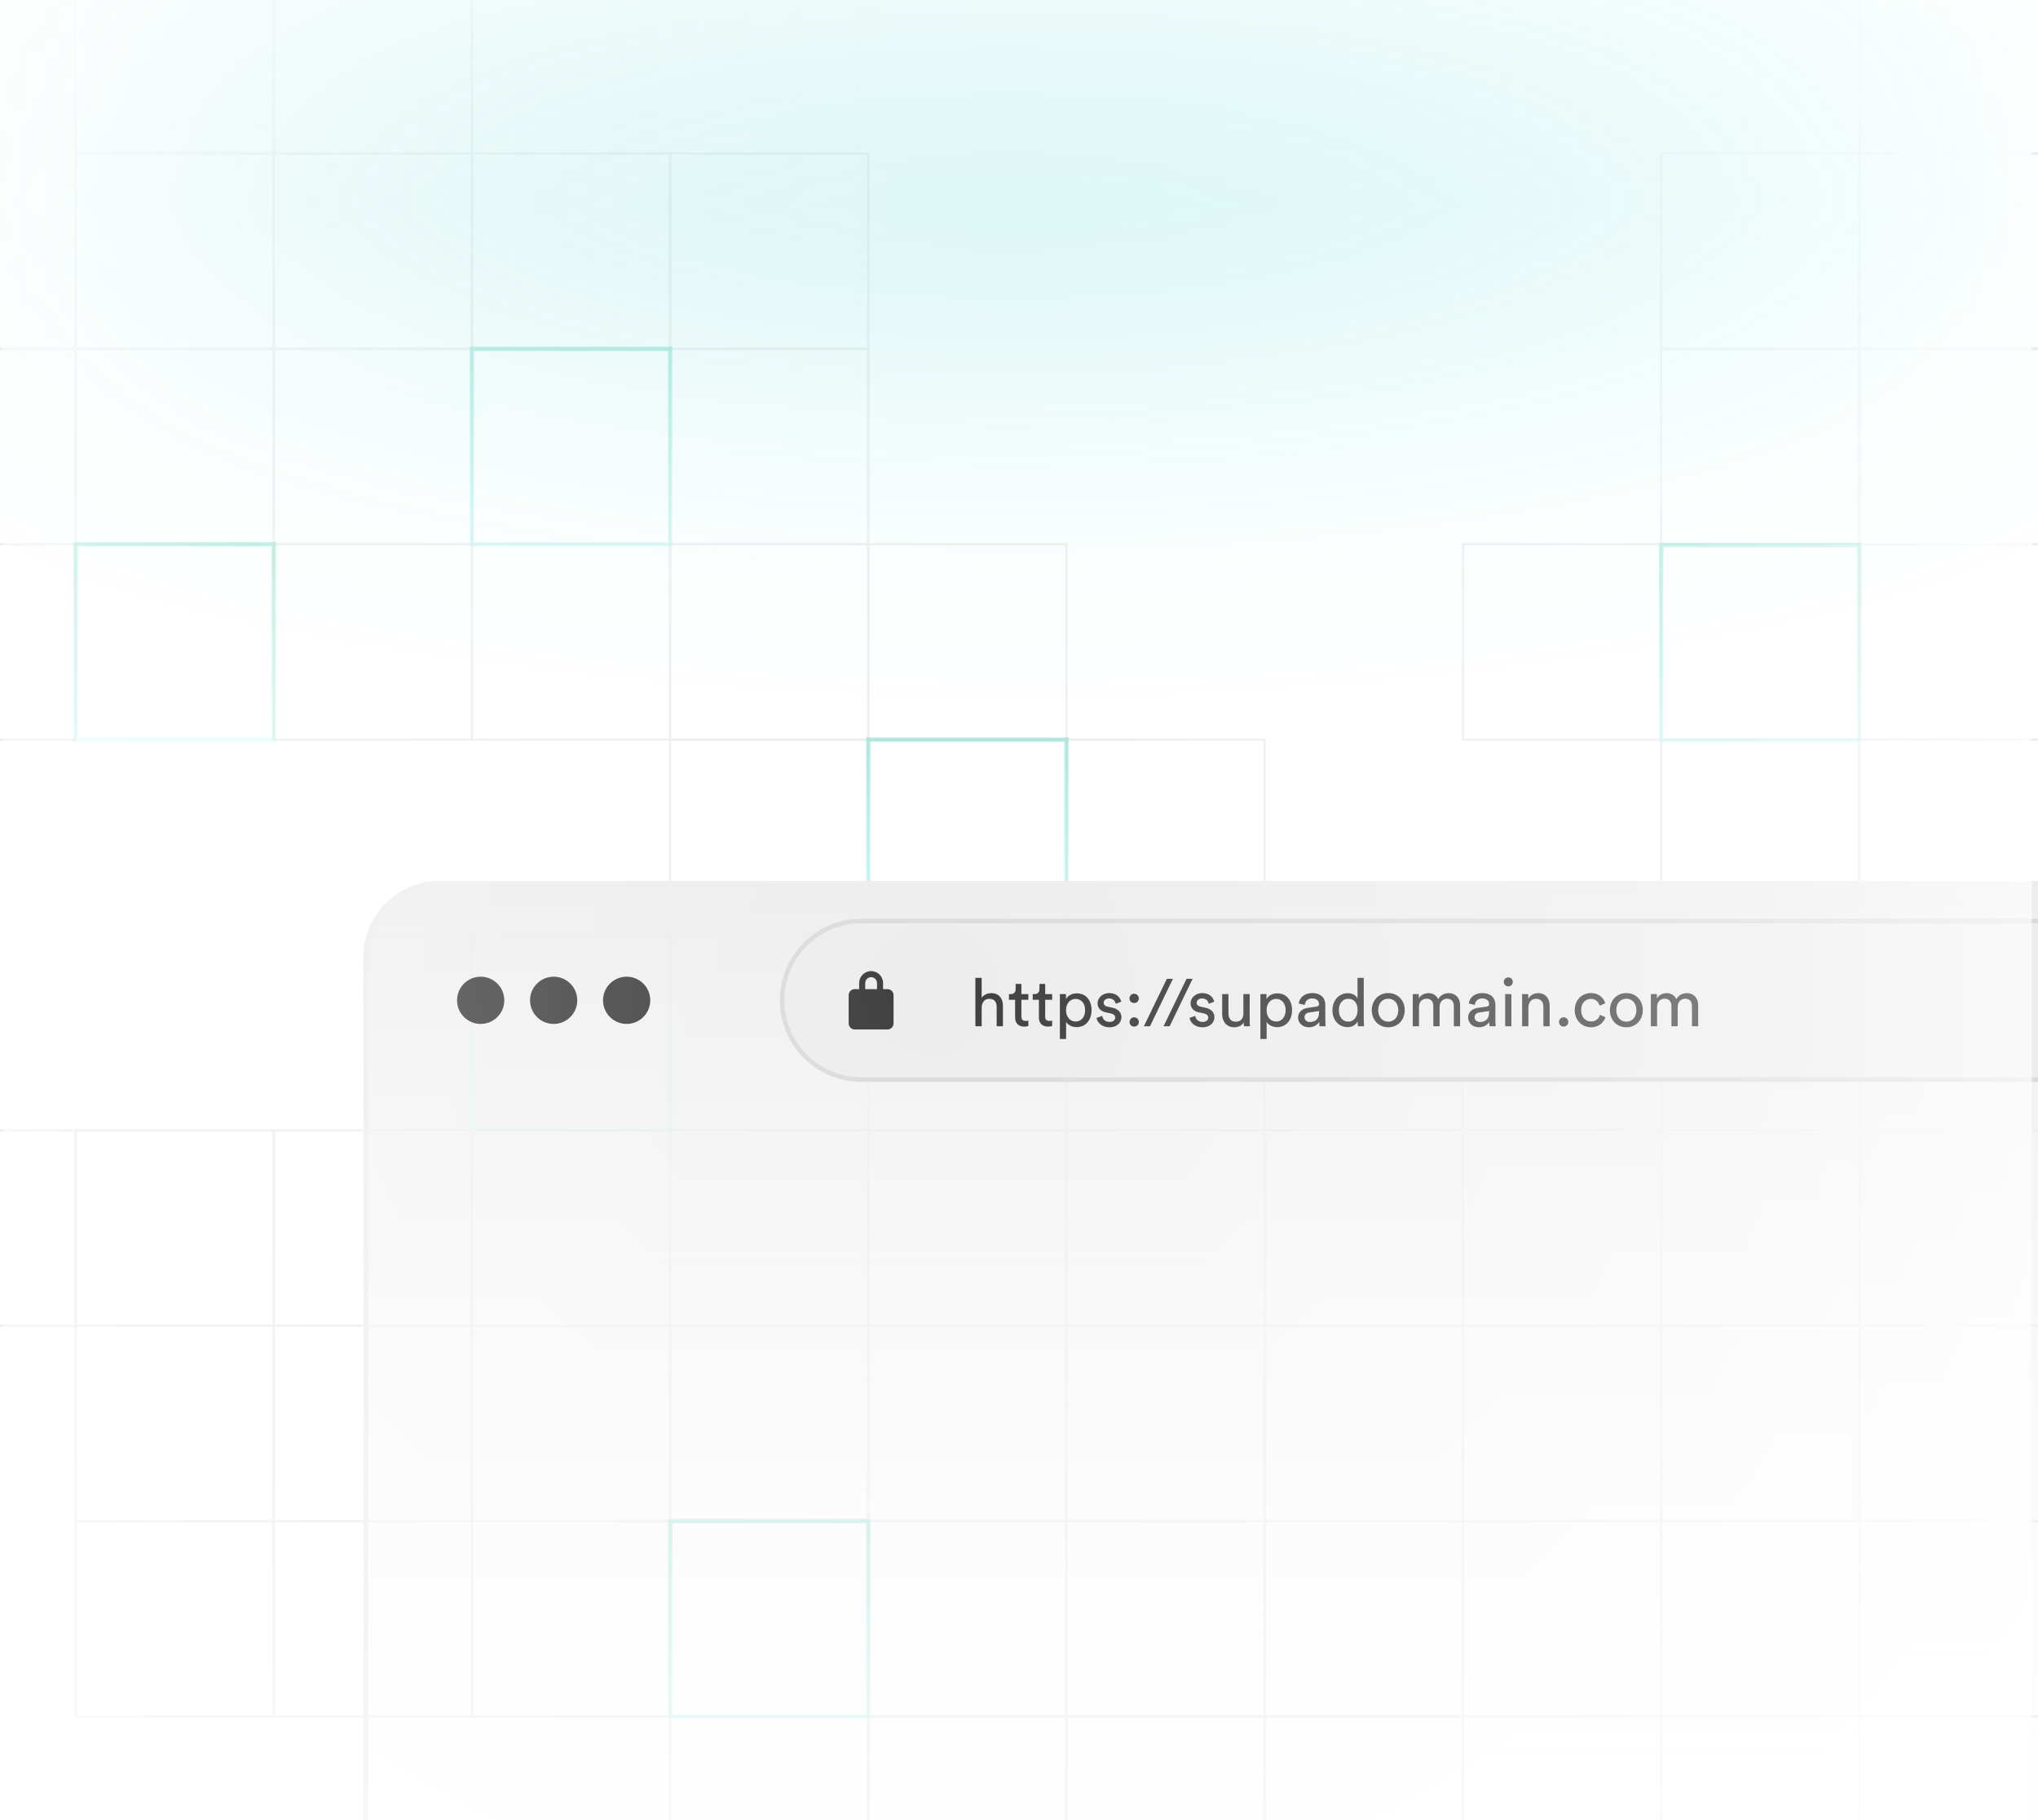
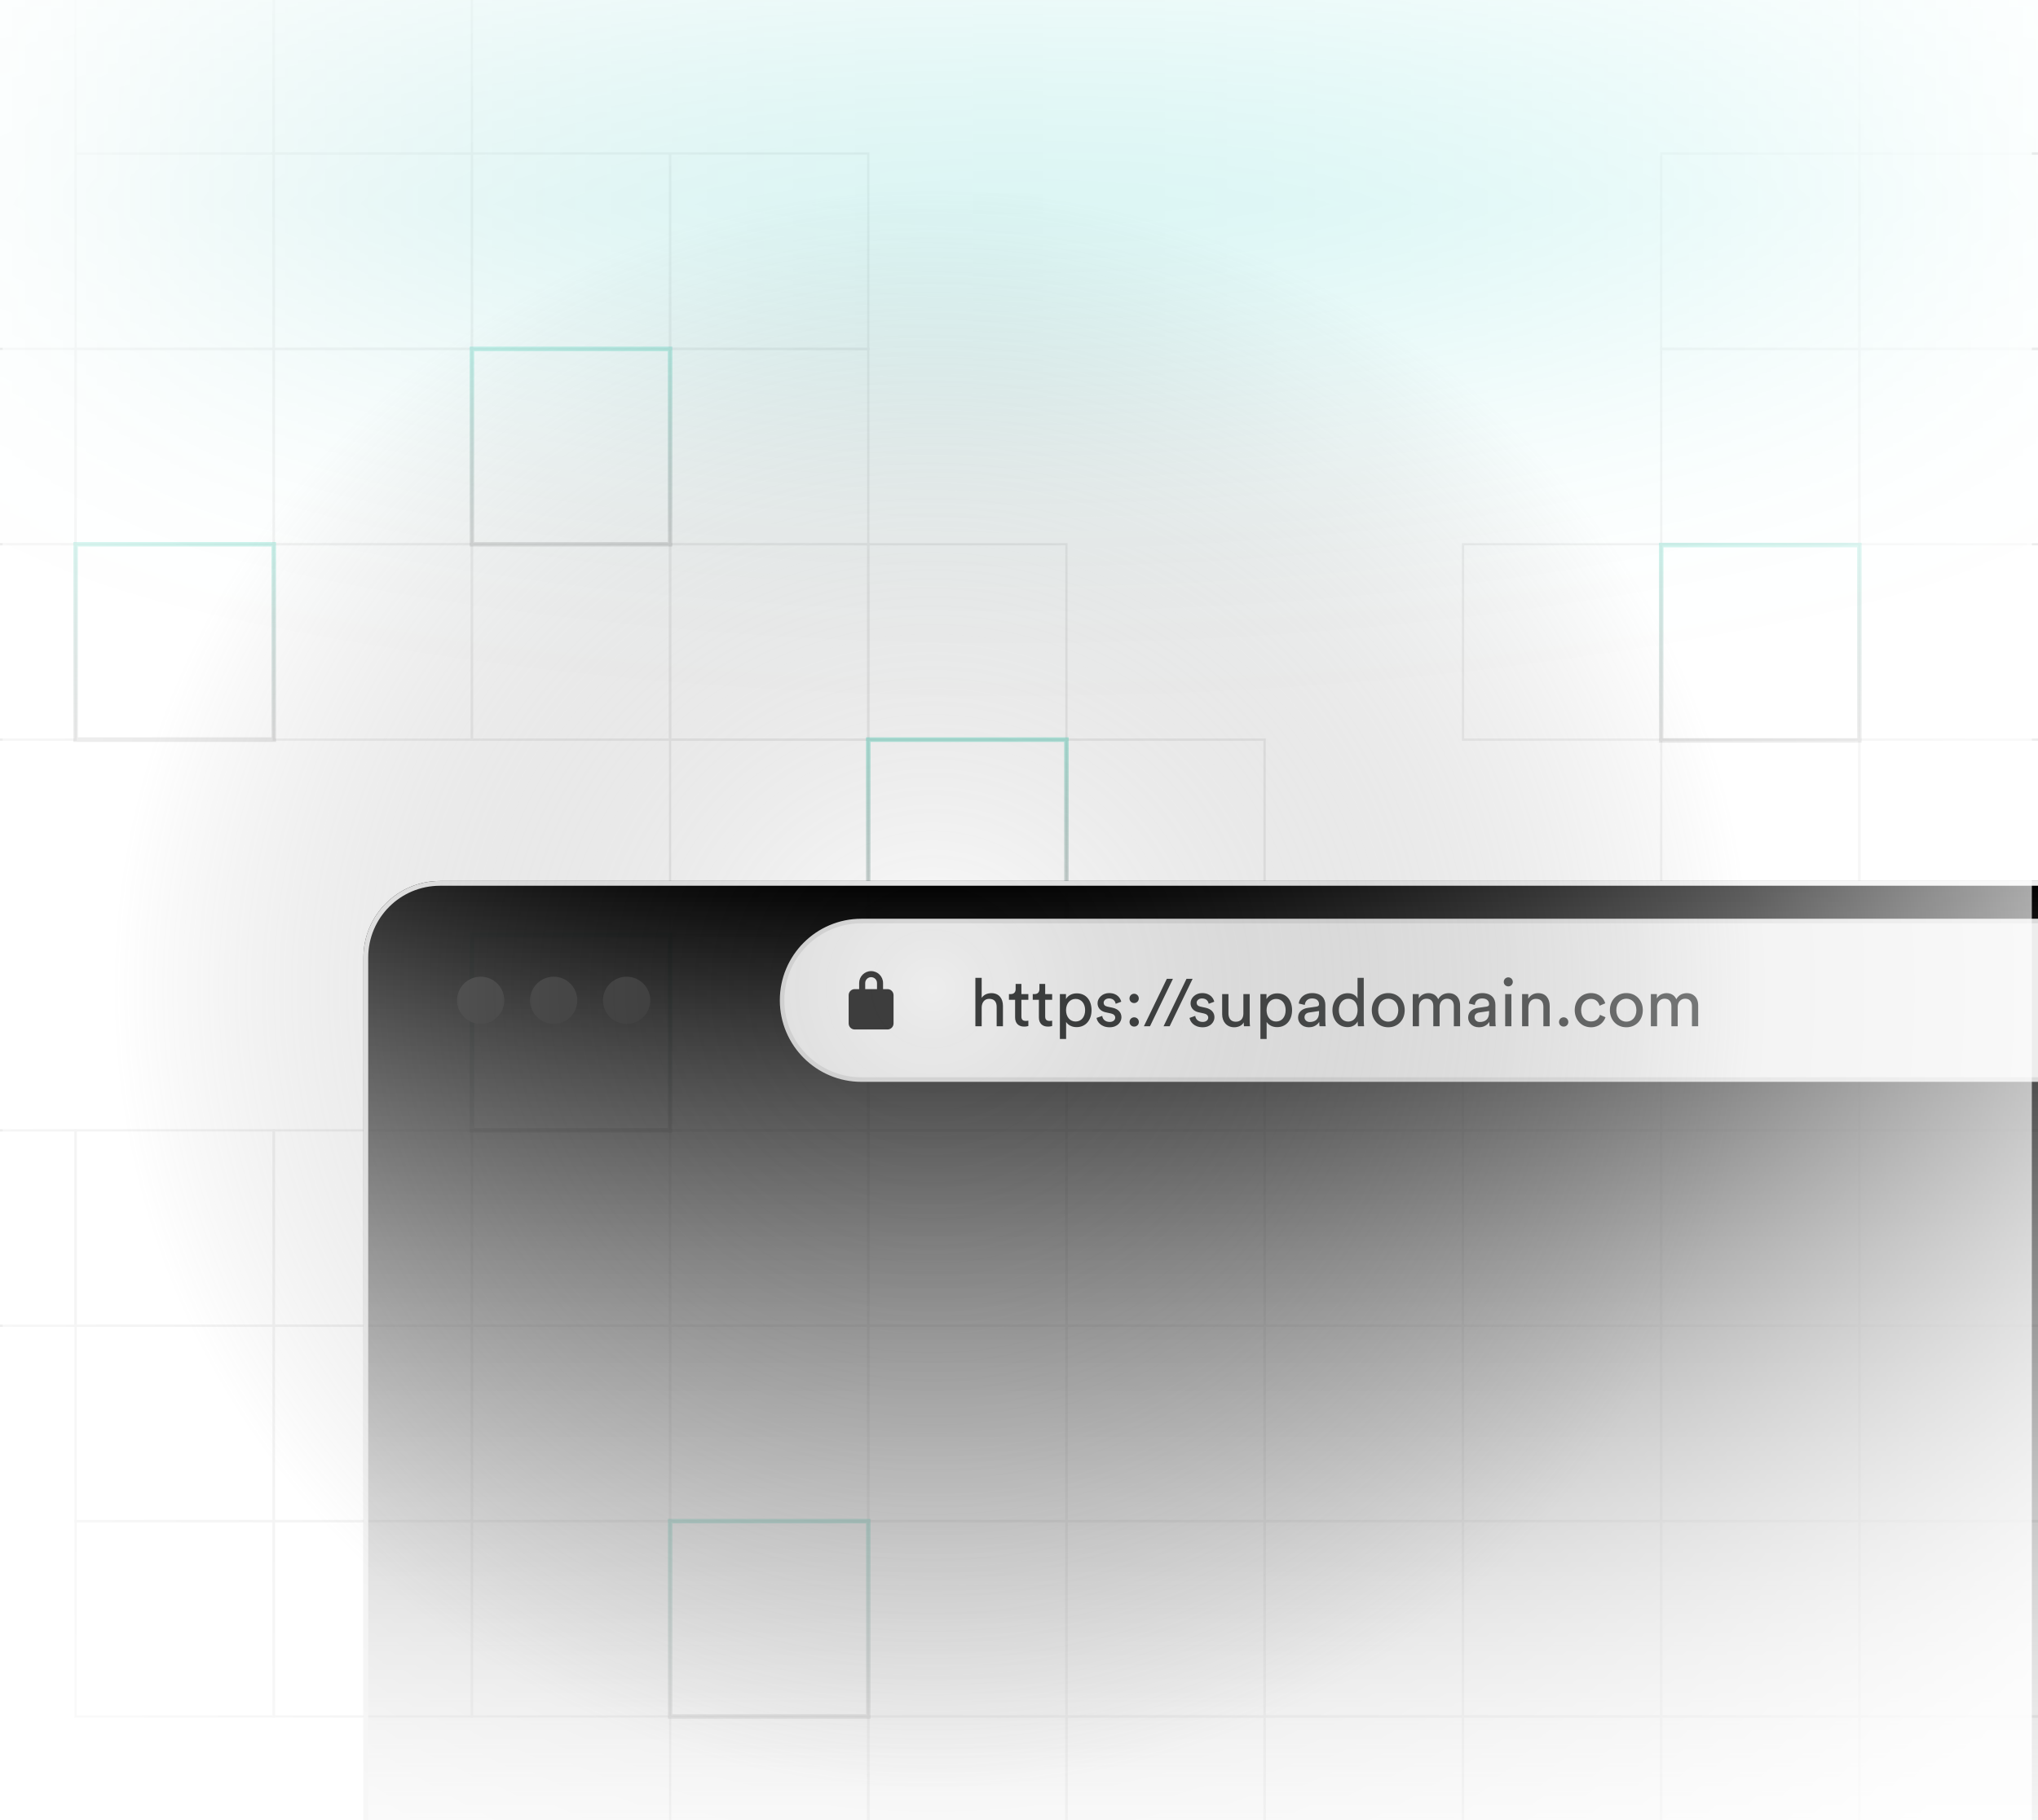
<svg xmlns="http://www.w3.org/2000/svg" width="449" height="401" viewBox="0 0 449 401" fill="none">
  <rect x="-17.844" y="-15.191" width="476.973" height="430.908" fill="white" />
  <rect x="322.27" y="421.289" width="43.66" height="43.051" transform="rotate(180 322.27 421.289)" stroke="#EDEDED" stroke-width="0.5" />
  <rect x="278.613" y="421.289" width="43.66" height="43.051" transform="rotate(180 278.613 421.289)" stroke="#EDEDED" stroke-width="0.5" />
  <rect x="453.312" y="421.289" width="43.66" height="43.051" transform="rotate(180 453.312 421.289)" stroke="#EDEDED" stroke-width="0.5" />
  <rect x="234.949" y="421.289" width="43.66" height="43.051" transform="rotate(180 234.949 421.289)" stroke="#EDEDED" stroke-width="0.5" />
  <rect x="409.648" y="421.289" width="43.66" height="43.051" transform="rotate(180 409.648 421.289)" stroke="#EDEDED" stroke-width="0.5" />
  <rect x="191.301" y="421.289" width="43.66" height="43.051" transform="rotate(180 191.301 421.289)" stroke="#EDEDED" stroke-width="0.5" />
  <rect x="365.98" y="421.289" width="43.66" height="43.051" transform="rotate(180 365.98 421.289)" stroke="#EDEDED" stroke-width="0.5" />
  <rect x="322.27" y="378.236" width="43.66" height="43.051" transform="rotate(180 322.27 378.236)" stroke="#EDEDED" stroke-width="0.5" />
  <rect x="103.98" y="378.236" width="43.66" height="43.051" transform="rotate(180 103.98 378.236)" stroke="#EDEDED" stroke-width="0.5" />
  <rect x="322.27" y="335.188" width="43.66" height="43.051" transform="rotate(180 322.27 335.188)" stroke="#EDEDED" stroke-width="0.5" />
  <rect x="103.98" y="335.188" width="43.66" height="43.051" transform="rotate(180 103.98 335.188)" stroke="#EDEDED" stroke-width="0.5" />
  <rect x="278.613" y="378.236" width="43.66" height="43.051" transform="rotate(180 278.613 378.236)" stroke="#EDEDED" stroke-width="0.5" />
  <rect x="60.316" y="378.236" width="43.66" height="43.051" transform="rotate(180 60.3164 378.236)" stroke="#EDEDED" stroke-width="0.5" />
  <rect x="278.613" y="335.188" width="43.66" height="43.051" transform="rotate(180 278.613 335.188)" stroke="#EDEDED" stroke-width="0.5" />
  <rect x="60.316" y="335.188" width="43.66" height="43.051" transform="rotate(180 60.3164 335.188)" stroke="#EDEDED" stroke-width="0.5" />
  <rect x="453.312" y="378.236" width="43.66" height="43.051" transform="rotate(180 453.312 378.236)" stroke="#EDEDED" stroke-width="0.5" />
  <rect x="234.949" y="378.236" width="43.66" height="43.051" transform="rotate(180 234.949 378.236)" stroke="#EDEDED" stroke-width="0.5" />
  <rect x="453.312" y="335.188" width="43.66" height="43.051" transform="rotate(180 453.312 335.188)" stroke="#EDEDED" stroke-width="0.5" />
  <rect x="234.949" y="335.188" width="43.66" height="43.051" transform="rotate(180 234.949 335.188)" stroke="#EDEDED" stroke-width="0.5" />
  <rect x="409.648" y="378.236" width="43.66" height="43.051" transform="rotate(180 409.648 378.236)" stroke="#EDEDED" stroke-width="0.5" />
  <rect x="409.648" y="335.188" width="43.66" height="43.051" transform="rotate(180 409.648 335.188)" stroke="#EDEDED" stroke-width="0.5" />
  <rect x="191.301" y="335.188" width="43.66" height="43.051" transform="rotate(180 191.301 335.188)" stroke="#EDEDED" stroke-width="0.5" />
  <rect x="365.98" y="378.236" width="43.66" height="43.051" transform="rotate(180 365.98 378.236)" stroke="#EDEDED" stroke-width="0.5" />
  <rect x="147.629" y="378.236" width="43.66" height="43.051" transform="rotate(180 147.629 378.236)" stroke="#EDEDED" stroke-width="0.5" />
  <rect x="365.98" y="335.188" width="43.66" height="43.051" transform="rotate(180 365.98 335.188)" stroke="#EDEDED" stroke-width="0.5" />
  <rect x="147.629" y="335.188" width="43.66" height="43.051" transform="rotate(180 147.629 335.188)" stroke="#EDEDED" stroke-width="0.5" />
  <rect x="322.27" y="292.135" width="43.66" height="43.051" transform="rotate(180 322.27 292.135)" stroke="#EDEDED" stroke-width="0.5" />
  <rect x="103.98" y="292.135" width="43.66" height="43.051" transform="rotate(180 103.98 292.135)" stroke="#EDEDED" stroke-width="0.5" />
  <rect x="322.27" y="249.082" width="43.66" height="43.051" transform="rotate(180 322.27 249.082)" stroke="#EDEDED" stroke-width="0.5" />
  <rect x="278.613" y="292.135" width="43.66" height="43.051" transform="rotate(180 278.613 292.135)" stroke="#EDEDED" stroke-width="0.5" />
  <rect x="60.316" y="292.135" width="43.66" height="43.051" transform="rotate(180 60.3164 292.135)" stroke="#EDEDED" stroke-width="0.5" />
  <rect x="278.613" y="249.082" width="43.66" height="43.051" transform="rotate(180 278.613 249.082)" stroke="#EDEDED" stroke-width="0.5" />
  <rect x="453.312" y="292.135" width="43.66" height="43.051" transform="rotate(180 453.312 292.135)" stroke="#EDEDED" stroke-width="0.5" />
  <rect x="234.949" y="292.135" width="43.66" height="43.051" transform="rotate(180 234.949 292.135)" stroke="#EDEDED" stroke-width="0.5" />
  <rect x="16.66" y="292.135" width="43.66" height="43.051" transform="rotate(180 16.6602 292.135)" stroke="#EDEDED" stroke-width="0.5" />
  <rect x="453.312" y="249.082" width="43.66" height="43.051" transform="rotate(180 453.312 249.082)" stroke="#EDEDED" stroke-width="0.5" />
  <rect x="234.949" y="249.082" width="43.66" height="43.051" transform="rotate(180 234.949 249.082)" stroke="#EDEDED" stroke-width="0.5" />
  <rect x="409.648" y="292.135" width="43.66" height="43.051" transform="rotate(180 409.648 292.135)" stroke="#EDEDED" stroke-width="0.5" />
  <rect x="191.293" y="292.135" width="43.66" height="43.051" transform="rotate(180 191.293 292.135)" stroke="#EDEDED" stroke-width="0.5" />
  <rect x="409.645" y="249.082" width="43.66" height="43.051" transform="rotate(180 409.645 249.082)" stroke="#EDEDED" stroke-width="0.5" />
  <rect x="191.293" y="249.082" width="43.66" height="43.051" transform="rotate(180 191.293 249.082)" stroke="#EDEDED" stroke-width="0.5" />
  <rect x="365.98" y="292.135" width="43.66" height="43.051" transform="rotate(180 365.98 292.135)" stroke="#EDEDED" stroke-width="0.5" />
  <rect x="147.629" y="292.135" width="43.66" height="43.051" transform="rotate(180 147.629 292.135)" stroke="#EDEDED" stroke-width="0.5" />
  <rect x="365.98" y="249.082" width="43.66" height="43.051" transform="rotate(180 365.98 249.082)" stroke="#EDEDED" stroke-width="0.5" />
  <rect x="103.98" y="162.982" width="43.66" height="43.051" transform="rotate(180 103.98 162.982)" stroke="#EDEDED" stroke-width="0.5" />
  <rect x="278.613" y="206.031" width="43.66" height="43.051" transform="rotate(180 278.613 206.031)" stroke="#EDEDED" stroke-width="0.5" />
  <rect x="453.312" y="206.031" width="43.66" height="43.051" transform="rotate(180 453.312 206.031)" stroke="#EDEDED" stroke-width="0.5" />
  <rect x="234.949" y="162.982" width="43.66" height="43.051" transform="rotate(180 234.949 162.982)" stroke="#EDEDED" stroke-width="0.5" />
  <rect x="16.66" y="162.982" width="43.66" height="43.051" transform="rotate(180 16.6602 162.982)" stroke="#EDEDED" stroke-width="0.5" />
  <rect x="409.645" y="206.031" width="43.66" height="43.051" transform="rotate(180 409.645 206.031)" stroke="#EDEDED" stroke-width="0.5" />
  <rect x="191.293" y="206.031" width="43.66" height="43.051" transform="rotate(180 191.293 206.031)" stroke="#EDEDED" stroke-width="0.5" />
  <rect x="409.641" y="162.982" width="43.66" height="43.051" transform="rotate(180 409.641 162.982)" stroke="#EDEDED" stroke-width="0.5" />
  <rect x="191.293" y="162.982" width="43.66" height="43.051" transform="rotate(180 191.293 162.982)" stroke="#EDEDED" stroke-width="0.5" />
  <rect x="365.98" y="162.982" width="43.66" height="43.051" transform="rotate(180 365.98 162.982)" stroke="#EDEDED" stroke-width="0.5" />
  <rect x="147.629" y="162.982" width="43.66" height="43.051" transform="rotate(180 147.629 162.982)" stroke="#EDEDED" stroke-width="0.5" />
  <rect x="103.98" y="119.93" width="43.66" height="43.051" transform="rotate(180 103.98 119.93)" stroke="#EDEDED" stroke-width="0.5" />
  <rect x="103.98" y="76.879" width="43.66" height="43.051" transform="rotate(180 103.98 76.8789)" stroke="#EDEDED" stroke-width="0.5" />
  <rect x="60.316" y="119.93" width="43.66" height="43.051" transform="rotate(180 60.3164 119.93)" stroke="#EDEDED" stroke-width="0.5" />
  <rect x="60.316" y="76.879" width="43.66" height="43.051" transform="rotate(180 60.3164 76.8789)" stroke="#EDEDED" stroke-width="0.5" />
  <rect x="453.312" y="119.93" width="43.66" height="43.051" transform="rotate(180 453.312 119.93)" stroke="#EDEDED" stroke-width="0.5" />
  <rect x="16.66" y="119.93" width="43.66" height="43.051" transform="rotate(180 16.6602 119.93)" stroke="#EDEDED" stroke-width="0.5" />
  <rect x="453.312" y="76.879" width="43.66" height="43.051" transform="rotate(180 453.312 76.8789)" stroke="#EDEDED" stroke-width="0.5" />
  <rect x="409.641" y="119.93" width="43.66" height="43.051" transform="rotate(180 409.641 119.93)" stroke="#EDEDED" stroke-width="0.5" />
  <rect x="191.293" y="119.93" width="43.66" height="43.051" transform="rotate(180 191.293 119.93)" stroke="#EDEDED" stroke-width="0.5" />
  <rect x="409.641" y="76.879" width="43.66" height="43.051" transform="rotate(180 409.641 76.8789)" stroke="#EDEDED" stroke-width="0.5" />
  <rect x="191.293" y="76.879" width="43.66" height="43.051" transform="rotate(180 191.293 76.8789)" stroke="#EDEDED" stroke-width="0.5" />
  <rect x="147.629" y="76.879" width="43.66" height="43.051" transform="rotate(180 147.629 76.8789)" stroke="#EDEDED" stroke-width="0.5" />
  <rect x="103.98" y="33.826" width="43.66" height="43.051" transform="rotate(180 103.98 33.8262)" stroke="#EDEDED" stroke-width="0.5" />
  <rect x="60.316" y="33.826" width="43.66" height="43.051" transform="rotate(180 60.3164 33.8262)" stroke="#EDEDED" stroke-width="0.5" />
  <rect x="453.312" y="33.826" width="43.66" height="43.051" transform="rotate(180 453.312 33.8262)" stroke="#EDEDED" stroke-width="0.5" />
  <rect x="191.301" y="378.236" width="43.66" height="43.051" transform="rotate(180 191.301 378.236)" stroke="url(#paint0_linear_1200_162172)" />
  <rect x="147.629" y="249.082" width="43.66" height="43.051" transform="rotate(180 147.629 249.082)" stroke="url(#paint1_linear_1200_162172)" />
  <rect x="60.316" y="162.982" width="43.66" height="43.051" transform="rotate(180 60.3164 162.982)" stroke="url(#paint2_linear_1200_162172)" />
  <rect x="234.949" y="206.031" width="43.66" height="43.051" transform="rotate(180 234.949 206.031)" stroke="url(#paint3_linear_1200_162172)" />
  <rect x="147.629" y="119.93" width="43.66" height="43.051" transform="rotate(180 147.629 119.93)" stroke="url(#paint4_linear_1200_162172)" />
  <rect x="409.641" y="163.154" width="43.66" height="43.051" transform="rotate(180 409.641 163.154)" stroke="url(#paint5_linear_1200_162172)" />
  <g filter="url(#filter0_b_1200_162172)">
    <rect x="80.07" y="194.129" width="780.105" height="261.435" rx="16.851" fill="url(#paint6_linear_1200_162172)" />
    <rect x="80.597" y="194.656" width="779.052" height="260.382" rx="16.325" stroke="#EDEDED" stroke-width="1.053" />
  </g>
  <g filter="url(#filter1_b_1200_162172)">
    <rect x="172.309" y="202.951" width="637.15" height="34.938" rx="17.469" fill="#EDEDED" />
    <path fill-rule="evenodd" clip-rule="evenodd" d="M190.618 217.958H193.217V216.623C193.217 215.905 192.635 215.323 191.918 215.323C191.2 215.323 190.618 215.905 190.618 216.623V217.958ZM189.285 217.958H188.306C187.569 217.958 186.973 218.555 186.973 219.291V225.519C186.973 226.255 187.569 226.852 188.306 226.852H195.528C196.264 226.852 196.861 226.255 196.861 225.519V219.291C196.861 218.555 196.264 217.958 195.528 217.958H194.55V216.623C194.55 215.169 193.372 213.99 191.918 213.99C190.464 213.99 189.285 215.169 189.285 216.623V217.958Z" fill="#3E3E3E" />
    <path d="M216.277 221.972C216.306 220.925 216.866 220.099 217.928 220.099C219.167 220.099 219.579 220.895 219.579 221.883V226.145H220.965V221.647C220.965 220.07 220.125 218.846 218.429 218.846C217.618 218.846 216.793 219.126 216.277 219.878V215.469H214.891V226.145H216.277V221.972ZM225.028 216.811H223.76V217.961C223.76 218.58 223.436 219.052 222.669 219.052H222.285V220.306H223.642V224.198C223.642 225.481 224.409 226.218 225.618 226.218C226.09 226.218 226.444 226.13 226.562 226.086V224.906C226.444 224.935 226.193 224.965 226.016 224.965C225.293 224.965 225.028 224.641 225.028 223.992V220.306H226.562V219.052H225.028V216.811ZM230.269 216.811H229.001V217.961C229.001 218.58 228.677 219.052 227.91 219.052H227.527V220.306H228.883V224.198C228.883 225.481 229.65 226.218 230.859 226.218C231.331 226.218 231.685 226.13 231.803 226.086V224.906C231.685 224.935 231.434 224.965 231.257 224.965C230.535 224.965 230.269 224.641 230.269 223.992V220.306H231.803V219.052H230.269V216.811ZM234.88 228.946V225.186C235.264 225.82 236.089 226.336 237.18 226.336C239.259 226.336 240.483 224.7 240.483 222.591C240.483 220.527 239.348 218.89 237.225 218.89C236.075 218.89 235.234 219.45 234.851 220.158V219.052H233.509V228.946H234.88ZM239.068 222.591C239.068 224.051 238.257 225.098 236.974 225.098C235.706 225.098 234.865 224.051 234.865 222.591C234.865 221.175 235.706 220.114 236.974 220.114C238.272 220.114 239.068 221.175 239.068 222.591ZM241.586 224.301C241.704 225.112 242.53 226.366 244.476 226.366C246.231 226.366 247.071 225.171 247.071 224.169C247.071 223.122 246.393 222.34 245.11 222.06L243.96 221.81C243.414 221.692 243.149 221.382 243.149 220.954C243.149 220.468 243.621 220.011 244.328 220.011C245.449 220.011 245.744 220.822 245.803 221.19L247.027 220.733C246.879 220.099 246.275 218.831 244.328 218.831C242.942 218.831 241.807 219.863 241.807 221.072C241.807 222.075 242.471 222.827 243.576 223.063L244.786 223.328C245.375 223.461 245.7 223.8 245.7 224.242C245.7 224.744 245.272 225.186 244.491 225.186C243.488 225.186 242.928 224.596 242.839 223.859L241.586 224.301ZM248.857 225.201C248.857 225.776 249.3 226.218 249.875 226.218C250.45 226.218 250.907 225.776 250.907 225.201C250.907 224.626 250.45 224.169 249.875 224.169C249.3 224.169 248.857 224.626 248.857 225.201ZM248.843 220.011C248.843 220.586 249.285 221.028 249.86 221.028C250.435 221.028 250.892 220.586 250.892 220.011C250.892 219.436 250.435 218.978 249.86 218.978C249.285 218.978 248.843 219.436 248.843 220.011ZM258.413 215.69H257.071L252.013 226.145H253.355L258.413 215.69ZM262.747 215.69H261.405L256.348 226.145H257.689L262.747 215.69ZM262.076 224.301C262.194 225.112 263.02 226.366 264.966 226.366C266.721 226.366 267.561 225.171 267.561 224.169C267.561 223.122 266.883 222.34 265.6 222.06L264.45 221.81C263.905 221.692 263.639 221.382 263.639 220.954C263.639 220.468 264.111 220.011 264.819 220.011C265.939 220.011 266.234 220.822 266.293 221.19L267.517 220.733C267.37 220.099 266.765 218.831 264.819 218.831C263.433 218.831 262.297 219.863 262.297 221.072C262.297 222.075 262.961 222.827 264.067 223.063L265.276 223.328C265.866 223.461 266.19 223.8 266.19 224.242C266.19 224.744 265.762 225.186 264.981 225.186C263.978 225.186 263.418 224.596 263.33 223.859L262.076 224.301ZM274.009 225.289C274.009 225.584 274.038 225.982 274.068 226.145H275.395C275.365 225.894 275.321 225.393 275.321 224.832V219.052H273.935V223.328C273.935 224.405 273.375 225.142 272.254 225.142C271.089 225.142 270.647 224.287 270.647 223.313V219.052H269.261V223.52C269.261 225.127 270.264 226.366 271.915 226.366C272.741 226.366 273.625 226.027 274.009 225.289ZM279.058 228.946V225.186C279.441 225.82 280.267 226.336 281.358 226.336C283.437 226.336 284.661 224.7 284.661 222.591C284.661 220.527 283.525 218.89 281.402 218.89C280.252 218.89 279.411 219.45 279.028 220.158V219.052H277.686V228.946H279.058ZM283.245 222.591C283.245 224.051 282.434 225.098 281.151 225.098C279.883 225.098 279.043 224.051 279.043 222.591C279.043 221.175 279.883 220.114 281.151 220.114C282.449 220.114 283.245 221.175 283.245 222.591ZM285.984 224.242C285.984 225.363 286.913 226.366 288.358 226.366C289.626 226.366 290.334 225.687 290.644 225.186C290.644 225.702 290.688 225.968 290.717 226.145H292.074C292.045 225.968 291.986 225.599 291.986 224.98V221.426C291.986 220.04 291.16 218.831 289.037 218.831C287.503 218.831 286.279 219.775 286.132 221.131L287.459 221.441C287.547 220.615 288.093 220.011 289.066 220.011C290.142 220.011 290.6 220.586 290.6 221.279C290.6 221.529 290.482 221.751 290.054 221.81L288.137 222.09C286.913 222.267 285.984 222.974 285.984 224.242ZM288.55 225.201C287.842 225.201 287.4 224.7 287.4 224.169C287.4 223.535 287.842 223.196 288.432 223.107L290.6 222.783V223.107C290.6 224.655 289.685 225.201 288.55 225.201ZM294.97 222.576C294.97 221.116 295.796 220.084 297.064 220.084C298.332 220.084 299.099 221.087 299.099 222.547C299.099 224.007 298.318 225.112 297.05 225.112C295.722 225.112 294.97 224.036 294.97 222.576ZM299.114 225.186C299.114 225.614 299.158 225.982 299.188 226.145H300.529C300.515 226.027 300.456 225.51 300.456 224.832V215.469H299.084V220.055C298.848 219.48 298.17 218.861 296.917 218.861C294.912 218.861 293.555 220.571 293.555 222.576C293.555 224.685 294.838 226.336 296.917 226.336C298.023 226.336 298.775 225.746 299.114 225.068V225.186ZM305.851 225.127C304.671 225.127 303.639 224.242 303.639 222.591C303.639 220.954 304.671 220.07 305.851 220.07C307.03 220.07 308.062 220.954 308.062 222.591C308.062 224.242 307.03 225.127 305.851 225.127ZM305.851 218.831C303.727 218.831 302.223 220.438 302.223 222.591C302.223 224.759 303.727 226.366 305.851 226.366C307.974 226.366 309.478 224.759 309.478 222.591C309.478 220.438 307.974 218.831 305.851 218.831ZM312.623 226.145V221.868C312.623 220.807 313.286 220.07 314.274 220.07C315.336 220.07 315.778 220.777 315.778 221.692V226.145H317.164V221.854C317.164 220.836 317.828 220.07 318.801 220.07C319.848 220.07 320.305 220.763 320.305 221.692V226.145H321.676V221.544C321.676 219.686 320.467 218.846 319.228 218.846C318.329 218.846 317.415 219.17 316.854 220.188C316.471 219.273 315.616 218.846 314.731 218.846C313.905 218.846 313.021 219.214 312.578 219.996V219.052H311.251V226.145H312.623ZM323.452 224.242C323.452 225.363 324.38 226.366 325.826 226.366C327.094 226.366 327.801 225.687 328.111 225.186C328.111 225.702 328.155 225.968 328.185 226.145H329.541C329.512 225.968 329.453 225.599 329.453 224.98V221.426C329.453 220.04 328.627 218.831 326.504 218.831C324.97 218.831 323.746 219.775 323.599 221.131L324.926 221.441C325.015 220.615 325.56 220.011 326.533 220.011C327.61 220.011 328.067 220.586 328.067 221.279C328.067 221.529 327.949 221.751 327.521 221.81L325.604 222.09C324.38 222.267 323.452 222.974 323.452 224.242ZM326.017 225.201C325.309 225.201 324.867 224.7 324.867 224.169C324.867 223.535 325.309 223.196 325.899 223.107L328.067 222.783V223.107C328.067 224.655 327.153 225.201 326.017 225.201ZM332.983 226.145V219.052H331.612V226.145H332.983ZM331.302 216.369C331.302 216.914 331.745 217.357 332.29 217.357C332.851 217.357 333.293 216.914 333.293 216.369C333.293 215.808 332.851 215.366 332.29 215.366C331.745 215.366 331.302 215.808 331.302 216.369ZM336.727 222.045C336.727 220.969 337.288 220.099 338.379 220.099C339.617 220.099 340.03 220.895 340.03 221.883V226.145H341.416V221.647C341.416 220.07 340.576 218.846 338.88 218.846C338.055 218.846 337.214 219.185 336.698 220.07V219.052H335.341V226.145H336.727V222.045ZM343.474 225.201C343.474 225.776 343.916 226.218 344.491 226.218C345.066 226.218 345.523 225.776 345.523 225.201C345.523 224.626 345.066 224.169 344.491 224.169C343.916 224.169 343.474 224.626 343.474 225.201ZM350.502 220.114C351.711 220.114 352.227 220.925 352.404 221.618L353.657 221.087C353.362 220.011 352.389 218.831 350.502 218.831C348.482 218.831 346.934 220.379 346.934 222.591C346.934 224.744 348.452 226.366 350.517 226.366C352.36 226.366 353.377 225.171 353.716 224.154L352.492 223.623C352.33 224.183 351.844 225.083 350.517 225.083C349.366 225.083 348.349 224.213 348.349 222.591C348.349 220.94 349.381 220.114 350.502 220.114ZM358.308 225.127C357.128 225.127 356.096 224.242 356.096 222.591C356.096 220.954 357.128 220.07 358.308 220.07C359.487 220.07 360.519 220.954 360.519 222.591C360.519 224.242 359.487 225.127 358.308 225.127ZM358.308 218.831C356.184 218.831 354.68 220.438 354.68 222.591C354.68 224.759 356.184 226.366 358.308 226.366C360.431 226.366 361.935 224.759 361.935 222.591C361.935 220.438 360.431 218.831 358.308 218.831ZM365.08 226.145V221.868C365.08 220.807 365.743 220.07 366.731 220.07C367.793 220.07 368.235 220.777 368.235 221.692V226.145H369.621V221.854C369.621 220.836 370.284 220.07 371.258 220.07C372.305 220.07 372.762 220.763 372.762 221.692V226.145H374.133V221.544C374.133 219.686 372.924 218.846 371.685 218.846C370.786 218.846 369.872 219.17 369.311 220.188C368.928 219.273 368.073 218.846 367.188 218.846C366.362 218.846 365.478 219.214 365.035 219.996V219.052H363.708V226.145H365.08Z" fill="#3C3E3E" />
    <rect x="172.309" y="202.951" width="637.15" height="34.938" rx="17.469" stroke="#DBDBDB" />
  </g>
  <circle cx="105.9" cy="220.425" r="5.204" fill="#3E3E3E" />
  <circle cx="121.978" cy="220.425" r="5.204" fill="#3E3E3E" />
  <circle cx="138.056" cy="220.425" r="5.204" fill="#3E3E3E" />
  <rect x="0.586" y="-0.836" width="447.055" height="402.196" fill="url(#paint7_radial_1200_162172)" />
  <g filter="url(#filter2_f_1200_162172)">
    <ellipse cx="223.926" cy="-112.641" rx="349" ry="159" fill="url(#paint8_linear_1200_162172)" />
  </g>
  <defs>
    <filter id="filter0_b_1200_162172" x="24.086" y="138.145" width="892.073" height="373.403" filterUnits="userSpaceOnUse" color-interpolation-filters="sRGB">
      <feFlood flood-opacity="0" result="BackgroundImageFix" />
      <feGaussianBlur in="BackgroundImageFix" stdDeviation="27.992" />
      <feComposite in2="SourceAlpha" operator="in" result="effect1_backgroundBlur_1200_162172" />
      <feBlend mode="normal" in="SourceGraphic" in2="effect1_backgroundBlur_1200_162172" result="shape" />
    </filter>
    <filter id="filter1_b_1200_162172" x="171.471" y="202.114" width="638.823" height="36.612" filterUnits="userSpaceOnUse" color-interpolation-filters="sRGB">
      <feFlood flood-opacity="0" result="BackgroundImageFix" />
      <feGaussianBlur in="BackgroundImageFix" stdDeviation="0.169" />
      <feComposite in2="SourceAlpha" operator="in" result="effect1_backgroundBlur_1200_162172" />
      <feBlend mode="normal" in="SourceGraphic" in2="effect1_backgroundBlur_1200_162172" result="shape" />
    </filter>
    <filter id="filter2_f_1200_162172" x="-259.951" y="-406.517" width="967.754" height="587.754" filterUnits="userSpaceOnUse" color-interpolation-filters="sRGB">
      <feFlood flood-opacity="0" result="BackgroundImageFix" />
      <feBlend mode="normal" in="SourceGraphic" in2="BackgroundImageFix" result="shape" />
      <feGaussianBlur stdDeviation="67.438" result="effect1_foregroundBlur_1200_162172" />
    </filter>
    <linearGradient id="paint0_linear_1200_162172" x1="213.131" y1="378.236" x2="213.131" y2="421.288" gradientUnits="userSpaceOnUse">
-       <stop stop-color="#00FFF0" stop-opacity="0.12" />
+       <stop stopColor="#00FFF0" stop-opacity="0.12" />
      <stop offset="1" stop-color="#00C5A1" stop-opacity="0.29" />
    </linearGradient>
    <linearGradient id="paint1_linear_1200_162172" x1="169.459" y1="249.082" x2="169.459" y2="292.133" gradientUnits="userSpaceOnUse">
-       <stop stop-color="#00FFF0" stop-opacity="0.12" />
+       <stop stopColor="#00FFF0" stop-opacity="0.12" />
      <stop offset="1" stop-color="#00C5A1" stop-opacity="0.29" />
    </linearGradient>
    <linearGradient id="paint2_linear_1200_162172" x1="82.147" y1="162.982" x2="82.147" y2="206.034" gradientUnits="userSpaceOnUse">
-       <stop stop-color="#00FFF0" stop-opacity="0.12" />
+       <stop stopColor="#00FFF0" stop-opacity="0.12" />
      <stop offset="1" stop-color="#00C5A1" stop-opacity="0.29" />
    </linearGradient>
    <linearGradient id="paint3_linear_1200_162172" x1="256.779" y1="206.031" x2="256.779" y2="249.083" gradientUnits="userSpaceOnUse">
-       <stop stop-color="#00FFF0" stop-opacity="0.12" />
+       <stop stopColor="#00FFF0" stop-opacity="0.12" />
      <stop offset="1" stop-color="#00C5A1" stop-opacity="0.29" />
    </linearGradient>
    <linearGradient id="paint4_linear_1200_162172" x1="169.459" y1="119.93" x2="169.459" y2="162.981" gradientUnits="userSpaceOnUse">
-       <stop stop-color="#00FFF0" stop-opacity="0.12" />
+       <stop stopColor="#00FFF0" stop-opacity="0.12" />
      <stop offset="1" stop-color="#00C5A1" stop-opacity="0.29" />
    </linearGradient>
    <linearGradient id="paint5_linear_1200_162172" x1="431.471" y1="163.154" x2="431.471" y2="206.206" gradientUnits="userSpaceOnUse">
-       <stop stop-color="#00FFF0" stop-opacity="0.12" />
+       <stop stopColor="#00FFF0" stop-opacity="0.12" />
      <stop offset="1" stop-color="#00C5A1" stop-opacity="0.29" />
    </linearGradient>
    <linearGradient id="paint6_linear_1200_162172" x1="470.123" y1="194.129" x2="470.123" y2="455.564" gradientUnits="userSpaceOnUse">
-       <stop stop-color="#EDEDED" />
+       <stop stopColor="#EDEDED" />
      <stop offset="1" stop-color="white" stop-opacity="0" />
    </linearGradient>
    <radialGradient id="paint7_radial_1200_162172" cx="0" cy="0" r="1" gradientUnits="userSpaceOnUse" gradientTransform="translate(205.599 217.932) rotate(-180) scale(283.814 281.164)">
-       <stop stop-color="white" stop-opacity="0" />
+       <stop stopColor="white" stop-opacity="0" />
      <stop offset="0.63" stop-color="white" stop-opacity="0.35" />
      <stop offset="1" stop-color="white" stop-opacity="0.88" />
    </radialGradient>
    <linearGradient id="paint8_linear_1200_162172" x1="57.215" y1="-409.966" x2="216.796" y2="125.987" gradientUnits="userSpaceOnUse">
-       <stop stop-color="#39617D" stop-opacity="0.49" />
+       <stop stopColor="#39617D" stop-opacity="0.49" />
      <stop offset="1" stop-color="#00DED1" stop-opacity="0.46" />
      <stop offset="1" stop-color="white" stop-opacity="0.51" />
    </linearGradient>
  </defs>
</svg>
